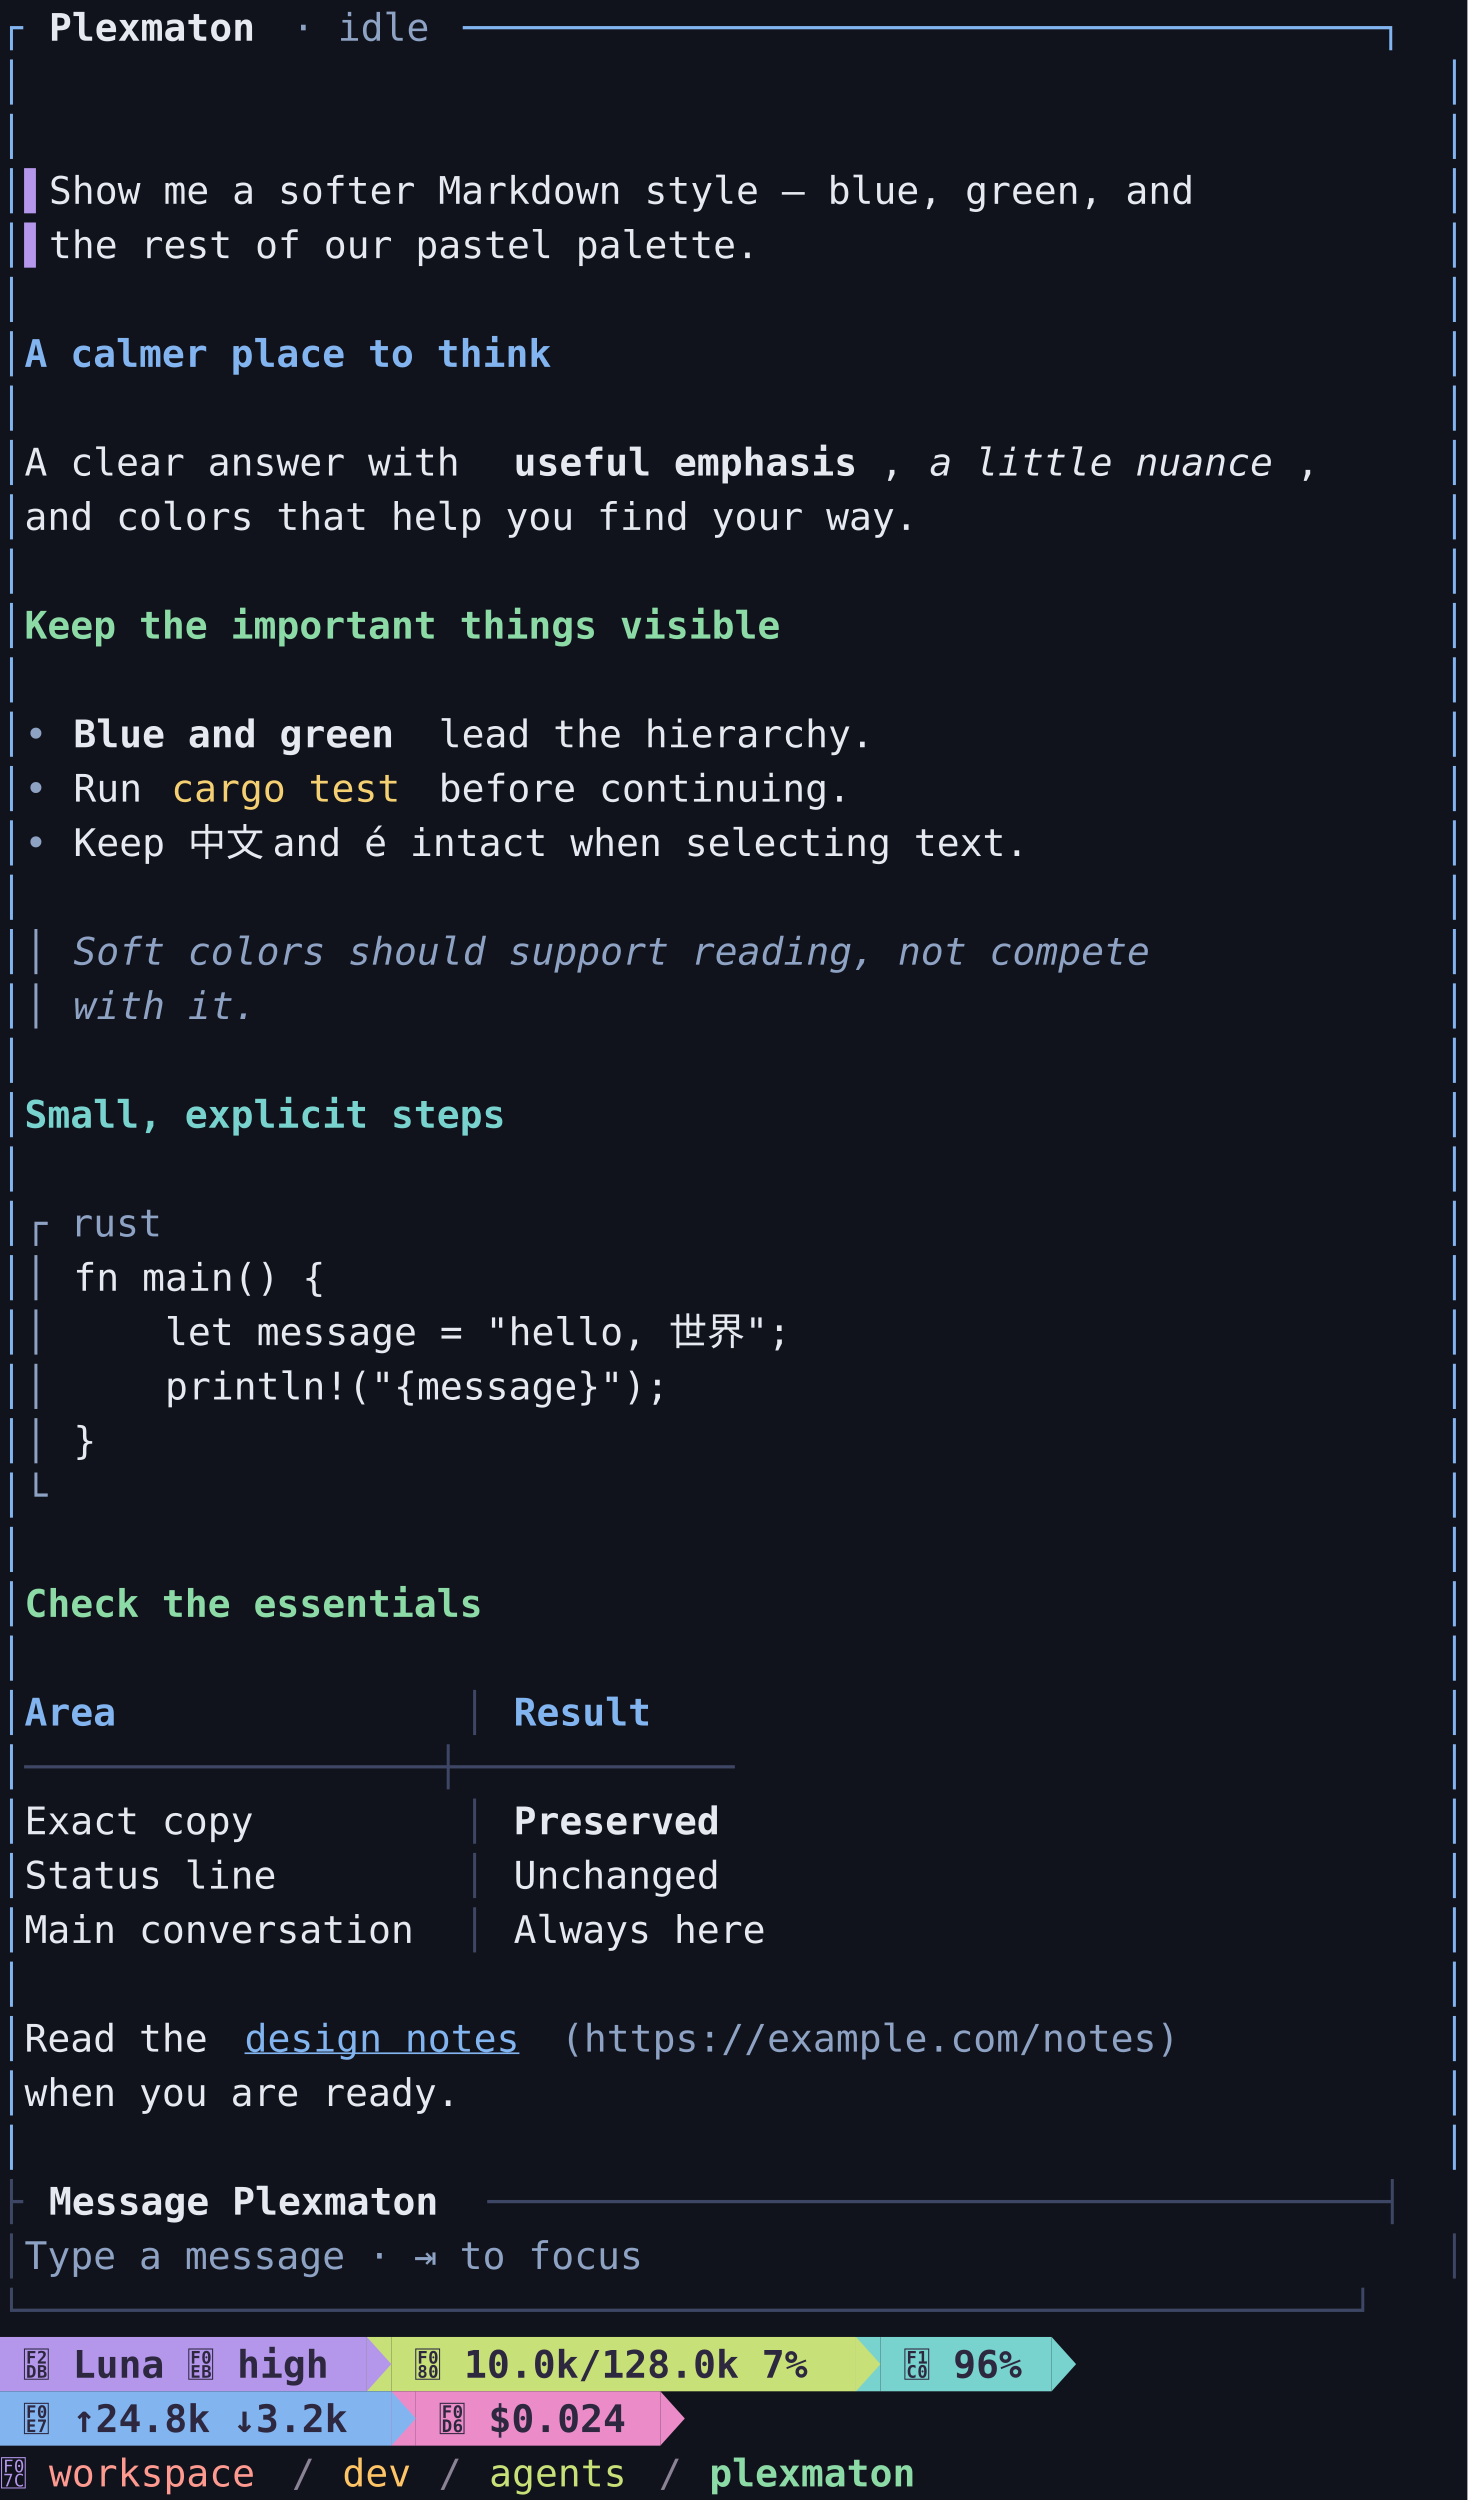
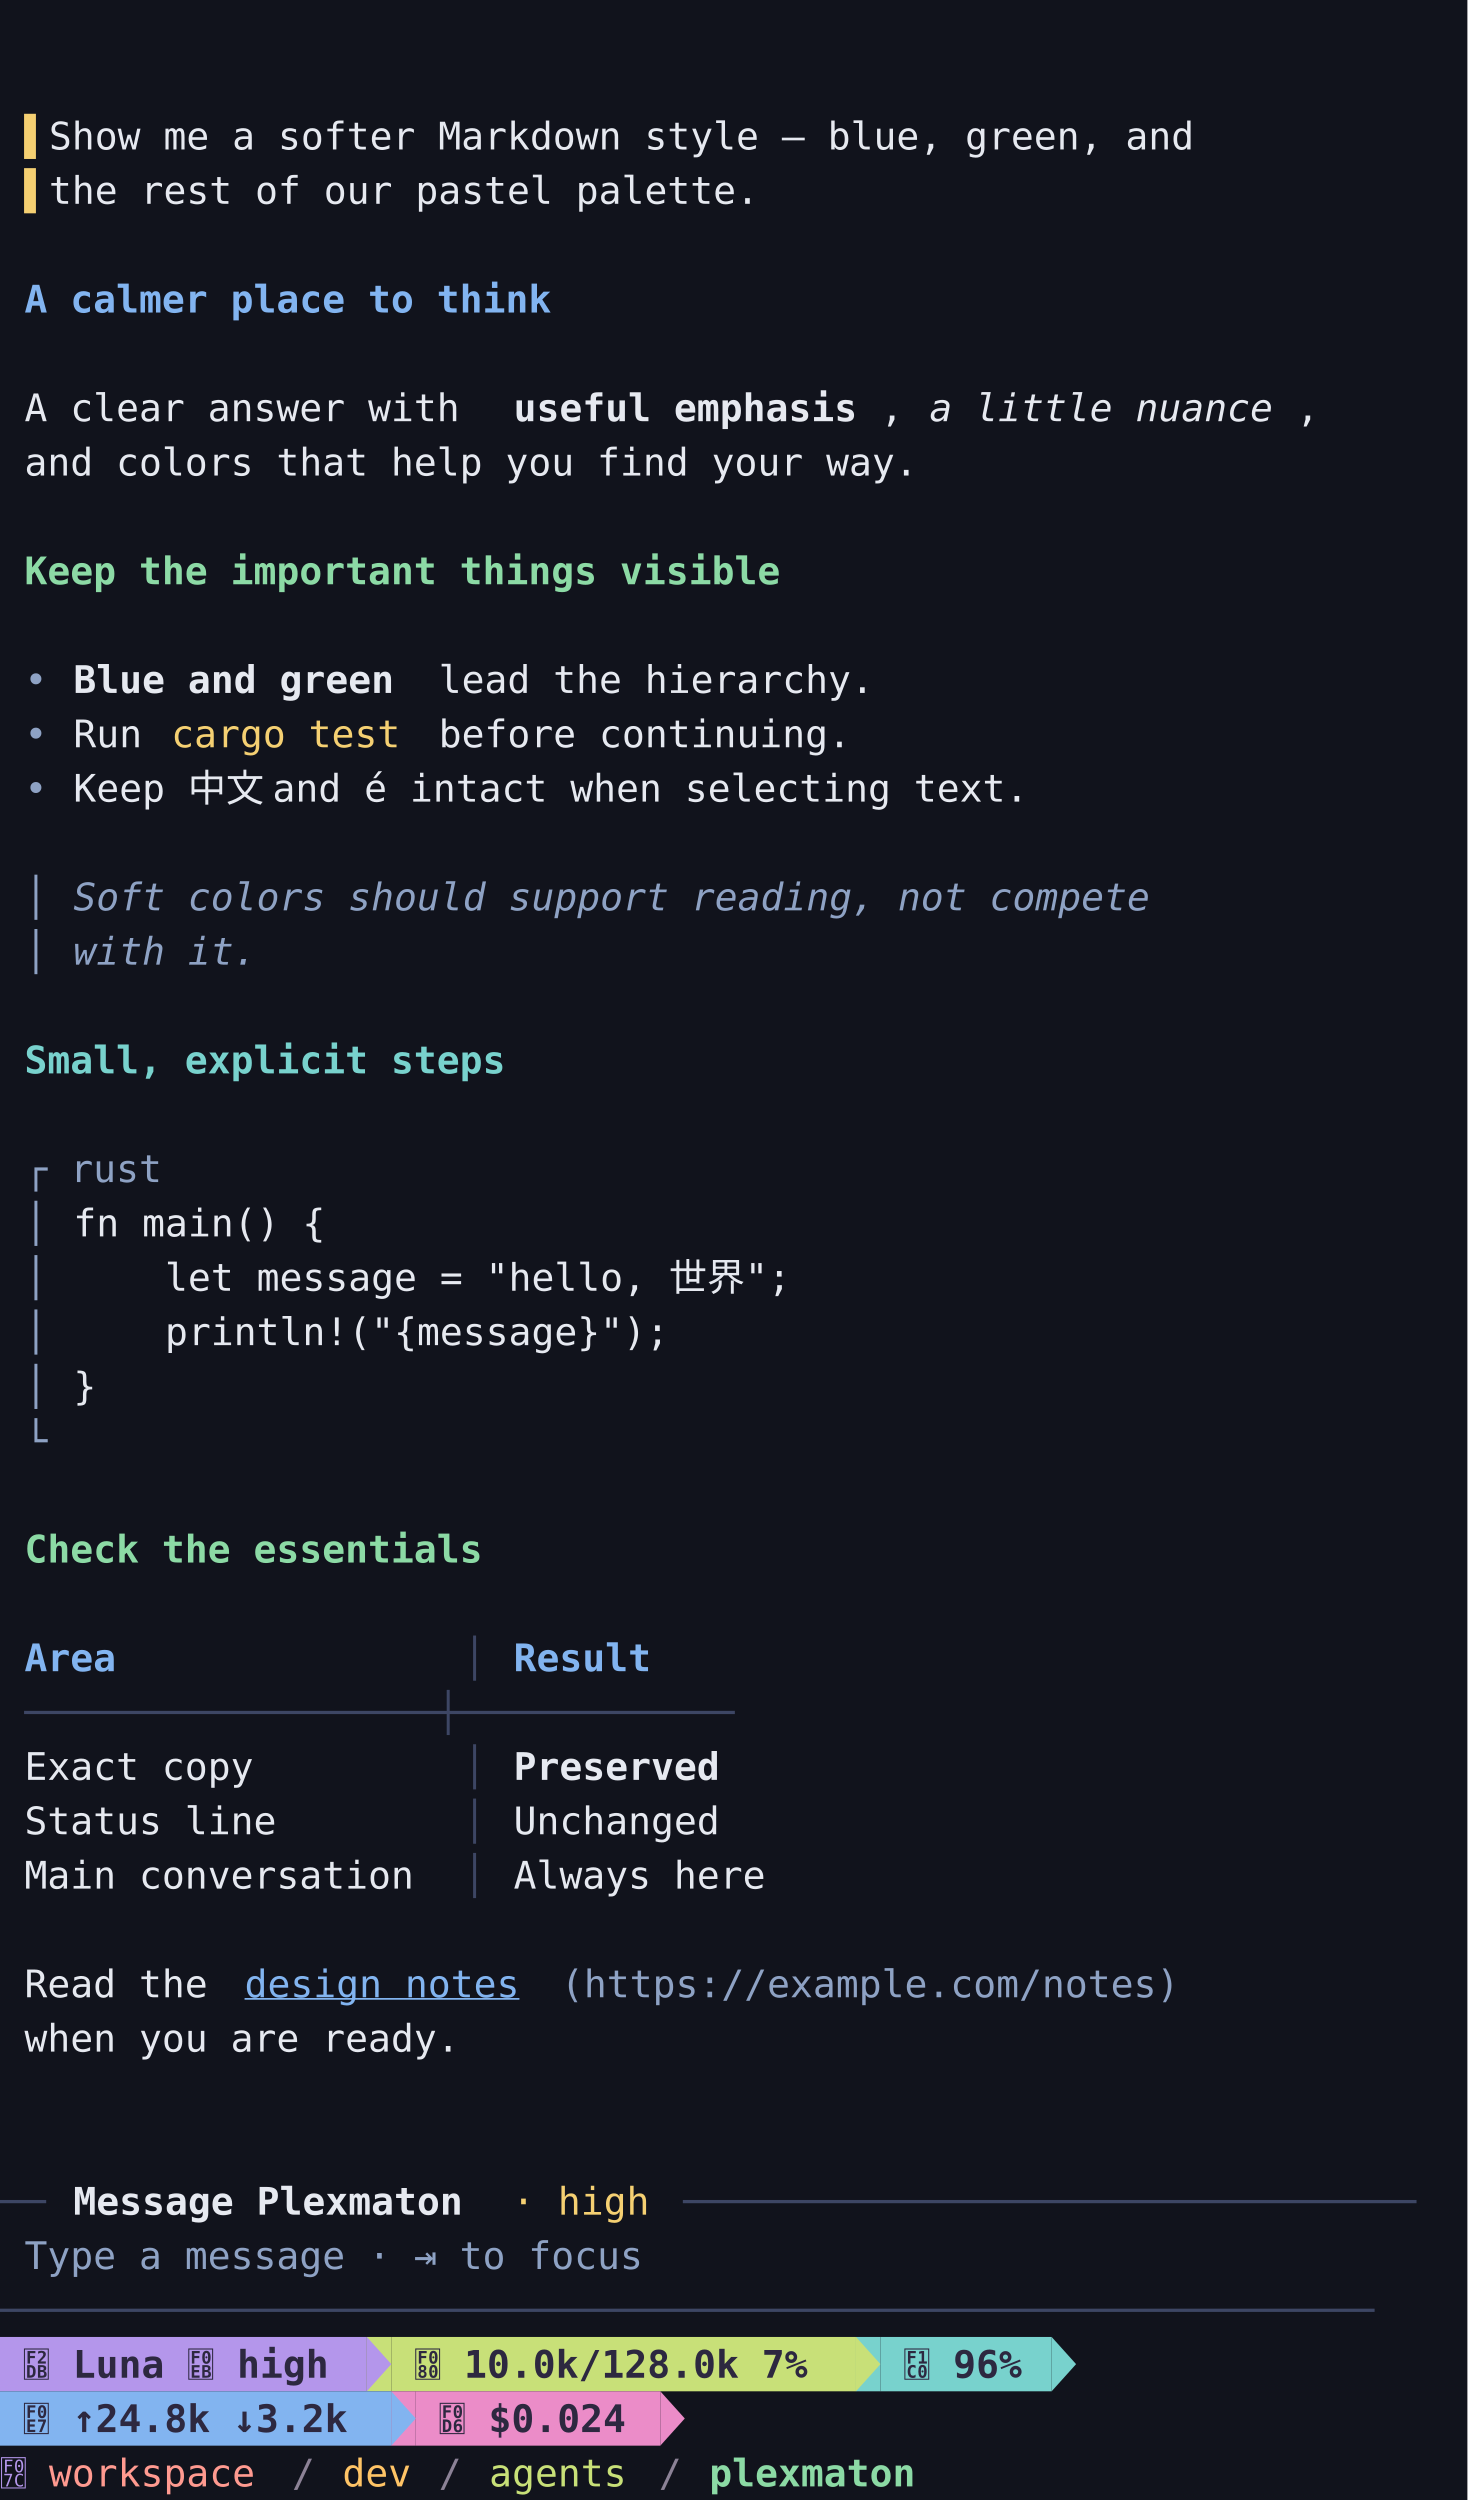
<svg xmlns="http://www.w3.org/2000/svg" width="100%" height="100%" viewBox="0 0 540 920" preserveAspectRatio="xMinYMin meet">
  <rect width="100%" height="100%" fill="#11131c" />
  <g font-family="Menlo,'Agave Nerd Font Mono',monospace" font-size="14">
-     <text x="0" y="15" fill="#82b4f0" font-weight="normal" font-style="normal" opacity="1" text-decoration="none" xml:space="preserve" textLength="18" lengthAdjust="spacingAndGlyphs">┌ </text>
-     <text x="18" y="15" fill="#e6e9f0" font-weight="bold" font-style="normal" opacity="1" text-decoration="none" xml:space="preserve" textLength="81" lengthAdjust="spacingAndGlyphs">Plexmaton</text>
-     <text x="99" y="15" fill="#8ea2c4" font-weight="normal" font-style="normal" opacity="1" text-decoration="none" xml:space="preserve" textLength="63" lengthAdjust="spacingAndGlyphs"> · idle</text>
-     <text x="162" y="15" fill="#82b4f0" font-weight="normal" font-style="normal" opacity="1" text-decoration="none" xml:space="preserve" textLength="378" lengthAdjust="spacingAndGlyphs"> ────────────────────────────────────────┐</text>
-     <text x="0" y="35" fill="#82b4f0" font-weight="normal" font-style="normal" opacity="1" text-decoration="none" xml:space="preserve" textLength="9" lengthAdjust="spacingAndGlyphs">│</text>
-     <text x="531" y="35" fill="#82b4f0" font-weight="normal" font-style="normal" opacity="1" text-decoration="none" xml:space="preserve" textLength="9" lengthAdjust="spacingAndGlyphs">│</text>
-     <text x="0" y="55" fill="#82b4f0" font-weight="normal" font-style="normal" opacity="1" text-decoration="none" xml:space="preserve" textLength="9" lengthAdjust="spacingAndGlyphs">│</text>
-     <text x="531" y="55" fill="#82b4f0" font-weight="normal" font-style="normal" opacity="1" text-decoration="none" xml:space="preserve" textLength="9" lengthAdjust="spacingAndGlyphs">│</text>
-     <text x="0" y="75" fill="#82b4f0" font-weight="normal" font-style="normal" opacity="1" text-decoration="none" xml:space="preserve" textLength="9" lengthAdjust="spacingAndGlyphs">│</text>
-     <text x="9" y="75" fill="#b496eb" font-weight="normal" font-style="normal" opacity="1" text-decoration="none" xml:space="preserve" textLength="9" lengthAdjust="spacingAndGlyphs">▌</text>
-     <text x="18" y="75" fill="#e6e9f0" font-weight="normal" font-style="normal" opacity="1" text-decoration="none" xml:space="preserve" textLength="450" lengthAdjust="spacingAndGlyphs">Show me a softer Markdown style — blue, green, and</text>
-     <text x="531" y="75" fill="#82b4f0" font-weight="normal" font-style="normal" opacity="1" text-decoration="none" xml:space="preserve" textLength="9" lengthAdjust="spacingAndGlyphs">│</text>
-     <text x="0" y="95" fill="#82b4f0" font-weight="normal" font-style="normal" opacity="1" text-decoration="none" xml:space="preserve" textLength="9" lengthAdjust="spacingAndGlyphs">│</text>
-     <text x="9" y="95" fill="#b496eb" font-weight="normal" font-style="normal" opacity="1" text-decoration="none" xml:space="preserve" textLength="9" lengthAdjust="spacingAndGlyphs">▌</text>
-     <text x="18" y="95" fill="#e6e9f0" font-weight="normal" font-style="normal" opacity="1" text-decoration="none" xml:space="preserve" textLength="279" lengthAdjust="spacingAndGlyphs">the rest of our pastel palette.</text>
-     <text x="531" y="95" fill="#82b4f0" font-weight="normal" font-style="normal" opacity="1" text-decoration="none" xml:space="preserve" textLength="9" lengthAdjust="spacingAndGlyphs">│</text>
-     <text x="0" y="115" fill="#82b4f0" font-weight="normal" font-style="normal" opacity="1" text-decoration="none" xml:space="preserve" textLength="9" lengthAdjust="spacingAndGlyphs">│</text>
-     <text x="531" y="115" fill="#82b4f0" font-weight="normal" font-style="normal" opacity="1" text-decoration="none" xml:space="preserve" textLength="9" lengthAdjust="spacingAndGlyphs">│</text>
-     <text x="0" y="135" fill="#82b4f0" font-weight="normal" font-style="normal" opacity="1" text-decoration="none" xml:space="preserve" textLength="9" lengthAdjust="spacingAndGlyphs">│</text>
-     <text x="9" y="135" fill="#82b4f0" font-weight="bold" font-style="normal" opacity="1" text-decoration="none" xml:space="preserve" textLength="207" lengthAdjust="spacingAndGlyphs">A calmer place to think</text>
-     <text x="531" y="135" fill="#82b4f0" font-weight="normal" font-style="normal" opacity="1" text-decoration="none" xml:space="preserve" textLength="9" lengthAdjust="spacingAndGlyphs">│</text>
-     <text x="0" y="155" fill="#82b4f0" font-weight="normal" font-style="normal" opacity="1" text-decoration="none" xml:space="preserve" textLength="9" lengthAdjust="spacingAndGlyphs">│</text>
-     <text x="531" y="155" fill="#82b4f0" font-weight="normal" font-style="normal" opacity="1" text-decoration="none" xml:space="preserve" textLength="9" lengthAdjust="spacingAndGlyphs">│</text>
-     <text x="0" y="175" fill="#82b4f0" font-weight="normal" font-style="normal" opacity="1" text-decoration="none" xml:space="preserve" textLength="9" lengthAdjust="spacingAndGlyphs">│</text>
-     <text x="9" y="175" fill="#e6e9f0" font-weight="normal" font-style="normal" opacity="1" text-decoration="none" xml:space="preserve" textLength="180" lengthAdjust="spacingAndGlyphs">A clear answer with </text>
-     <text x="189" y="175" fill="#e6e9f0" font-weight="bold" font-style="normal" opacity="1" text-decoration="none" xml:space="preserve" textLength="135" lengthAdjust="spacingAndGlyphs">useful emphasis</text>
-     <text x="324" y="175" fill="#e6e9f0" font-weight="normal" font-style="normal" opacity="1" text-decoration="none" xml:space="preserve" textLength="18" lengthAdjust="spacingAndGlyphs">, </text>
-     <text x="342" y="175" fill="#e6e9f0" font-weight="normal" font-style="italic" opacity="1" text-decoration="none" xml:space="preserve" textLength="135" lengthAdjust="spacingAndGlyphs">a little nuance</text>
-     <text x="477" y="175" fill="#e6e9f0" font-weight="normal" font-style="normal" opacity="1" text-decoration="none" xml:space="preserve" textLength="9" lengthAdjust="spacingAndGlyphs">,</text>
-     <text x="531" y="175" fill="#82b4f0" font-weight="normal" font-style="normal" opacity="1" text-decoration="none" xml:space="preserve" textLength="9" lengthAdjust="spacingAndGlyphs">│</text>
-     <text x="0" y="195" fill="#82b4f0" font-weight="normal" font-style="normal" opacity="1" text-decoration="none" xml:space="preserve" textLength="9" lengthAdjust="spacingAndGlyphs">│</text>
-     <text x="9" y="195" fill="#e6e9f0" font-weight="normal" font-style="normal" opacity="1" text-decoration="none" xml:space="preserve" textLength="351" lengthAdjust="spacingAndGlyphs">and colors that help you find your way.</text>
-     <text x="531" y="195" fill="#82b4f0" font-weight="normal" font-style="normal" opacity="1" text-decoration="none" xml:space="preserve" textLength="9" lengthAdjust="spacingAndGlyphs">│</text>
-     <text x="0" y="215" fill="#82b4f0" font-weight="normal" font-style="normal" opacity="1" text-decoration="none" xml:space="preserve" textLength="9" lengthAdjust="spacingAndGlyphs">│</text>
-     <text x="531" y="215" fill="#82b4f0" font-weight="normal" font-style="normal" opacity="1" text-decoration="none" xml:space="preserve" textLength="9" lengthAdjust="spacingAndGlyphs">│</text>
-     <text x="0" y="235" fill="#82b4f0" font-weight="normal" font-style="normal" opacity="1" text-decoration="none" xml:space="preserve" textLength="9" lengthAdjust="spacingAndGlyphs">│</text>
-     <text x="9" y="235" fill="#8cdaa5" font-weight="bold" font-style="normal" opacity="1" text-decoration="none" xml:space="preserve" textLength="297" lengthAdjust="spacingAndGlyphs">Keep the important things visible</text>
-     <text x="531" y="235" fill="#82b4f0" font-weight="normal" font-style="normal" opacity="1" text-decoration="none" xml:space="preserve" textLength="9" lengthAdjust="spacingAndGlyphs">│</text>
-     <text x="0" y="255" fill="#82b4f0" font-weight="normal" font-style="normal" opacity="1" text-decoration="none" xml:space="preserve" textLength="9" lengthAdjust="spacingAndGlyphs">│</text>
-     <text x="531" y="255" fill="#82b4f0" font-weight="normal" font-style="normal" opacity="1" text-decoration="none" xml:space="preserve" textLength="9" lengthAdjust="spacingAndGlyphs">│</text>
-     <text x="0" y="275" fill="#82b4f0" font-weight="normal" font-style="normal" opacity="1" text-decoration="none" xml:space="preserve" textLength="9" lengthAdjust="spacingAndGlyphs">│</text>
+     <text x="9" y="55" fill="#f5d072" font-weight="normal" font-style="normal" opacity="1" text-decoration="none" xml:space="preserve" textLength="9" lengthAdjust="spacingAndGlyphs">▌</text>
+     <text x="18" y="55" fill="#e6e9f0" font-weight="normal" font-style="normal" opacity="1" text-decoration="none" xml:space="preserve" textLength="450" lengthAdjust="spacingAndGlyphs">Show me a softer Markdown style — blue, green, and</text>
+     <text x="9" y="75" fill="#f5d072" font-weight="normal" font-style="normal" opacity="1" text-decoration="none" xml:space="preserve" textLength="9" lengthAdjust="spacingAndGlyphs">▌</text>
+     <text x="18" y="75" fill="#e6e9f0" font-weight="normal" font-style="normal" opacity="1" text-decoration="none" xml:space="preserve" textLength="279" lengthAdjust="spacingAndGlyphs">the rest of our pastel palette.</text>
+     <text x="9" y="115" fill="#82b4f0" font-weight="bold" font-style="normal" opacity="1" text-decoration="none" xml:space="preserve" textLength="207" lengthAdjust="spacingAndGlyphs">A calmer place to think</text>
+     <text x="9" y="155" fill="#e6e9f0" font-weight="normal" font-style="normal" opacity="1" text-decoration="none" xml:space="preserve" textLength="180" lengthAdjust="spacingAndGlyphs">A clear answer with </text>
+     <text x="189" y="155" fill="#e6e9f0" font-weight="bold" font-style="normal" opacity="1" text-decoration="none" xml:space="preserve" textLength="135" lengthAdjust="spacingAndGlyphs">useful emphasis</text>
+     <text x="324" y="155" fill="#e6e9f0" font-weight="normal" font-style="normal" opacity="1" text-decoration="none" xml:space="preserve" textLength="18" lengthAdjust="spacingAndGlyphs">, </text>
+     <text x="342" y="155" fill="#e6e9f0" font-weight="normal" font-style="italic" opacity="1" text-decoration="none" xml:space="preserve" textLength="135" lengthAdjust="spacingAndGlyphs">a little nuance</text>
+     <text x="477" y="155" fill="#e6e9f0" font-weight="normal" font-style="normal" opacity="1" text-decoration="none" xml:space="preserve" textLength="9" lengthAdjust="spacingAndGlyphs">,</text>
+     <text x="9" y="175" fill="#e6e9f0" font-weight="normal" font-style="normal" opacity="1" text-decoration="none" xml:space="preserve" textLength="351" lengthAdjust="spacingAndGlyphs">and colors that help you find your way.</text>
+     <text x="9" y="215" fill="#8cdaa5" font-weight="bold" font-style="normal" opacity="1" text-decoration="none" xml:space="preserve" textLength="297" lengthAdjust="spacingAndGlyphs">Keep the important things visible</text>
+     <text x="9" y="255" fill="#8ea2c4" font-weight="normal" font-style="normal" opacity="1" text-decoration="none" xml:space="preserve" textLength="18" lengthAdjust="spacingAndGlyphs">• </text>
+     <text x="27" y="255" fill="#e6e9f0" font-weight="bold" font-style="normal" opacity="1" text-decoration="none" xml:space="preserve" textLength="126" lengthAdjust="spacingAndGlyphs">Blue and green</text>
+     <text x="153" y="255" fill="#e6e9f0" font-weight="normal" font-style="normal" opacity="1" text-decoration="none" xml:space="preserve" textLength="180" lengthAdjust="spacingAndGlyphs"> lead the hierarchy.</text>
    <text x="9" y="275" fill="#8ea2c4" font-weight="normal" font-style="normal" opacity="1" text-decoration="none" xml:space="preserve" textLength="18" lengthAdjust="spacingAndGlyphs">• </text>
-     <text x="27" y="275" fill="#e6e9f0" font-weight="bold" font-style="normal" opacity="1" text-decoration="none" xml:space="preserve" textLength="126" lengthAdjust="spacingAndGlyphs">Blue and green</text>
-     <text x="153" y="275" fill="#e6e9f0" font-weight="normal" font-style="normal" opacity="1" text-decoration="none" xml:space="preserve" textLength="180" lengthAdjust="spacingAndGlyphs"> lead the hierarchy.</text>
-     <text x="531" y="275" fill="#82b4f0" font-weight="normal" font-style="normal" opacity="1" text-decoration="none" xml:space="preserve" textLength="9" lengthAdjust="spacingAndGlyphs">│</text>
-     <text x="0" y="295" fill="#82b4f0" font-weight="normal" font-style="normal" opacity="1" text-decoration="none" xml:space="preserve" textLength="9" lengthAdjust="spacingAndGlyphs">│</text>
+     <text x="27" y="275" fill="#e6e9f0" font-weight="normal" font-style="normal" opacity="1" text-decoration="none" xml:space="preserve" textLength="36" lengthAdjust="spacingAndGlyphs">Run </text>
+     <text x="63" y="275" fill="#f5d072" font-weight="normal" font-style="normal" opacity="1" text-decoration="none" xml:space="preserve" textLength="90" lengthAdjust="spacingAndGlyphs">cargo test</text>
+     <text x="153" y="275" fill="#e6e9f0" font-weight="normal" font-style="normal" opacity="1" text-decoration="none" xml:space="preserve" textLength="171" lengthAdjust="spacingAndGlyphs"> before continuing.</text>
    <text x="9" y="295" fill="#8ea2c4" font-weight="normal" font-style="normal" opacity="1" text-decoration="none" xml:space="preserve" textLength="18" lengthAdjust="spacingAndGlyphs">• </text>
-     <text x="27" y="295" fill="#e6e9f0" font-weight="normal" font-style="normal" opacity="1" text-decoration="none" xml:space="preserve" textLength="36" lengthAdjust="spacingAndGlyphs">Run </text>
-     <text x="63" y="295" fill="#f5d072" font-weight="normal" font-style="normal" opacity="1" text-decoration="none" xml:space="preserve" textLength="90" lengthAdjust="spacingAndGlyphs">cargo test</text>
-     <text x="153" y="295" fill="#e6e9f0" font-weight="normal" font-style="normal" opacity="1" text-decoration="none" xml:space="preserve" textLength="171" lengthAdjust="spacingAndGlyphs"> before continuing.</text>
-     <text x="531" y="295" fill="#82b4f0" font-weight="normal" font-style="normal" opacity="1" text-decoration="none" xml:space="preserve" textLength="9" lengthAdjust="spacingAndGlyphs">│</text>
-     <text x="0" y="315" fill="#82b4f0" font-weight="normal" font-style="normal" opacity="1" text-decoration="none" xml:space="preserve" textLength="9" lengthAdjust="spacingAndGlyphs">│</text>
-     <text x="9" y="315" fill="#8ea2c4" font-weight="normal" font-style="normal" opacity="1" text-decoration="none" xml:space="preserve" textLength="18" lengthAdjust="spacingAndGlyphs">• </text>
-     <text x="27" y="315" fill="#e6e9f0" font-weight="normal" font-style="normal" opacity="1" text-decoration="none" xml:space="preserve" textLength="387" lengthAdjust="spacingAndGlyphs">Keep 中文 and é intact when selecting text.</text>
-     <text x="531" y="315" fill="#82b4f0" font-weight="normal" font-style="normal" opacity="1" text-decoration="none" xml:space="preserve" textLength="9" lengthAdjust="spacingAndGlyphs">│</text>
-     <text x="0" y="335" fill="#82b4f0" font-weight="normal" font-style="normal" opacity="1" text-decoration="none" xml:space="preserve" textLength="9" lengthAdjust="spacingAndGlyphs">│</text>
-     <text x="531" y="335" fill="#82b4f0" font-weight="normal" font-style="normal" opacity="1" text-decoration="none" xml:space="preserve" textLength="9" lengthAdjust="spacingAndGlyphs">│</text>
-     <text x="0" y="355" fill="#82b4f0" font-weight="normal" font-style="normal" opacity="1" text-decoration="none" xml:space="preserve" textLength="9" lengthAdjust="spacingAndGlyphs">│</text>
+     <text x="27" y="295" fill="#e6e9f0" font-weight="normal" font-style="normal" opacity="1" text-decoration="none" xml:space="preserve" textLength="387" lengthAdjust="spacingAndGlyphs">Keep 中文 and é intact when selecting text.</text>
+     <text x="9" y="335" fill="#8ea2c4" font-weight="normal" font-style="normal" opacity="1" text-decoration="none" xml:space="preserve" textLength="18" lengthAdjust="spacingAndGlyphs">│ </text>
+     <text x="27" y="335" fill="#8ea2c4" font-weight="normal" font-style="italic" opacity="1" text-decoration="none" xml:space="preserve" textLength="423" lengthAdjust="spacingAndGlyphs">Soft colors should support reading, not compete</text>
    <text x="9" y="355" fill="#8ea2c4" font-weight="normal" font-style="normal" opacity="1" text-decoration="none" xml:space="preserve" textLength="18" lengthAdjust="spacingAndGlyphs">│ </text>
-     <text x="27" y="355" fill="#8ea2c4" font-weight="normal" font-style="italic" opacity="1" text-decoration="none" xml:space="preserve" textLength="423" lengthAdjust="spacingAndGlyphs">Soft colors should support reading, not compete</text>
-     <text x="531" y="355" fill="#82b4f0" font-weight="normal" font-style="normal" opacity="1" text-decoration="none" xml:space="preserve" textLength="9" lengthAdjust="spacingAndGlyphs">│</text>
-     <text x="0" y="375" fill="#82b4f0" font-weight="normal" font-style="normal" opacity="1" text-decoration="none" xml:space="preserve" textLength="9" lengthAdjust="spacingAndGlyphs">│</text>
-     <text x="9" y="375" fill="#8ea2c4" font-weight="normal" font-style="normal" opacity="1" text-decoration="none" xml:space="preserve" textLength="18" lengthAdjust="spacingAndGlyphs">│ </text>
-     <text x="27" y="375" fill="#8ea2c4" font-weight="normal" font-style="italic" opacity="1" text-decoration="none" xml:space="preserve" textLength="72" lengthAdjust="spacingAndGlyphs">with it.</text>
-     <text x="531" y="375" fill="#82b4f0" font-weight="normal" font-style="normal" opacity="1" text-decoration="none" xml:space="preserve" textLength="9" lengthAdjust="spacingAndGlyphs">│</text>
-     <text x="0" y="395" fill="#82b4f0" font-weight="normal" font-style="normal" opacity="1" text-decoration="none" xml:space="preserve" textLength="9" lengthAdjust="spacingAndGlyphs">│</text>
-     <text x="531" y="395" fill="#82b4f0" font-weight="normal" font-style="normal" opacity="1" text-decoration="none" xml:space="preserve" textLength="9" lengthAdjust="spacingAndGlyphs">│</text>
-     <text x="0" y="415" fill="#82b4f0" font-weight="normal" font-style="normal" opacity="1" text-decoration="none" xml:space="preserve" textLength="9" lengthAdjust="spacingAndGlyphs">│</text>
-     <text x="9" y="415" fill="#78d2cd" font-weight="bold" font-style="normal" opacity="1" text-decoration="none" xml:space="preserve" textLength="189" lengthAdjust="spacingAndGlyphs">Small, explicit steps</text>
-     <text x="531" y="415" fill="#82b4f0" font-weight="normal" font-style="normal" opacity="1" text-decoration="none" xml:space="preserve" textLength="9" lengthAdjust="spacingAndGlyphs">│</text>
-     <text x="0" y="435" fill="#82b4f0" font-weight="normal" font-style="normal" opacity="1" text-decoration="none" xml:space="preserve" textLength="9" lengthAdjust="spacingAndGlyphs">│</text>
-     <text x="531" y="435" fill="#82b4f0" font-weight="normal" font-style="normal" opacity="1" text-decoration="none" xml:space="preserve" textLength="9" lengthAdjust="spacingAndGlyphs">│</text>
-     <text x="0" y="455" fill="#82b4f0" font-weight="normal" font-style="normal" opacity="1" text-decoration="none" xml:space="preserve" textLength="9" lengthAdjust="spacingAndGlyphs">│</text>
-     <text x="9" y="455" fill="#8ea2c4" font-weight="normal" font-style="normal" opacity="1" text-decoration="none" xml:space="preserve" textLength="54" lengthAdjust="spacingAndGlyphs">┌ rust</text>
-     <text x="531" y="455" fill="#82b4f0" font-weight="normal" font-style="normal" opacity="1" text-decoration="none" xml:space="preserve" textLength="9" lengthAdjust="spacingAndGlyphs">│</text>
-     <text x="0" y="475" fill="#82b4f0" font-weight="normal" font-style="normal" opacity="1" text-decoration="none" xml:space="preserve" textLength="9" lengthAdjust="spacingAndGlyphs">│</text>
+     <text x="27" y="355" fill="#8ea2c4" font-weight="normal" font-style="italic" opacity="1" text-decoration="none" xml:space="preserve" textLength="72" lengthAdjust="spacingAndGlyphs">with it.</text>
+     <text x="9" y="395" fill="#78d2cd" font-weight="bold" font-style="normal" opacity="1" text-decoration="none" xml:space="preserve" textLength="189" lengthAdjust="spacingAndGlyphs">Small, explicit steps</text>
+     <text x="9" y="435" fill="#8ea2c4" font-weight="normal" font-style="normal" opacity="1" text-decoration="none" xml:space="preserve" textLength="54" lengthAdjust="spacingAndGlyphs">┌ rust</text>
+     <text x="9" y="455" fill="#8ea2c4" font-weight="normal" font-style="normal" opacity="1" text-decoration="none" xml:space="preserve" textLength="18" lengthAdjust="spacingAndGlyphs">│ </text>
+     <text x="27" y="455" fill="#e6e9f0" font-weight="normal" font-style="normal" opacity="1" text-decoration="none" xml:space="preserve" textLength="99" lengthAdjust="spacingAndGlyphs">fn main() {</text>
    <text x="9" y="475" fill="#8ea2c4" font-weight="normal" font-style="normal" opacity="1" text-decoration="none" xml:space="preserve" textLength="18" lengthAdjust="spacingAndGlyphs">│ </text>
-     <text x="27" y="475" fill="#e6e9f0" font-weight="normal" font-style="normal" opacity="1" text-decoration="none" xml:space="preserve" textLength="99" lengthAdjust="spacingAndGlyphs">fn main() {</text>
-     <text x="531" y="475" fill="#82b4f0" font-weight="normal" font-style="normal" opacity="1" text-decoration="none" xml:space="preserve" textLength="9" lengthAdjust="spacingAndGlyphs">│</text>
-     <text x="0" y="495" fill="#82b4f0" font-weight="normal" font-style="normal" opacity="1" text-decoration="none" xml:space="preserve" textLength="9" lengthAdjust="spacingAndGlyphs">│</text>
+     <text x="27" y="475" fill="#e6e9f0" font-weight="normal" font-style="normal" opacity="1" text-decoration="none" xml:space="preserve" textLength="288" lengthAdjust="spacingAndGlyphs">    let message = "hello, 世界";</text>
    <text x="9" y="495" fill="#8ea2c4" font-weight="normal" font-style="normal" opacity="1" text-decoration="none" xml:space="preserve" textLength="18" lengthAdjust="spacingAndGlyphs">│ </text>
-     <text x="27" y="495" fill="#e6e9f0" font-weight="normal" font-style="normal" opacity="1" text-decoration="none" xml:space="preserve" textLength="288" lengthAdjust="spacingAndGlyphs">    let message = "hello, 世界";</text>
-     <text x="531" y="495" fill="#82b4f0" font-weight="normal" font-style="normal" opacity="1" text-decoration="none" xml:space="preserve" textLength="9" lengthAdjust="spacingAndGlyphs">│</text>
-     <text x="0" y="515" fill="#82b4f0" font-weight="normal" font-style="normal" opacity="1" text-decoration="none" xml:space="preserve" textLength="9" lengthAdjust="spacingAndGlyphs">│</text>
+     <text x="27" y="495" fill="#e6e9f0" font-weight="normal" font-style="normal" opacity="1" text-decoration="none" xml:space="preserve" textLength="234" lengthAdjust="spacingAndGlyphs">    println!("{message}");</text>
    <text x="9" y="515" fill="#8ea2c4" font-weight="normal" font-style="normal" opacity="1" text-decoration="none" xml:space="preserve" textLength="18" lengthAdjust="spacingAndGlyphs">│ </text>
-     <text x="27" y="515" fill="#e6e9f0" font-weight="normal" font-style="normal" opacity="1" text-decoration="none" xml:space="preserve" textLength="234" lengthAdjust="spacingAndGlyphs">    println!("{message}");</text>
-     <text x="531" y="515" fill="#82b4f0" font-weight="normal" font-style="normal" opacity="1" text-decoration="none" xml:space="preserve" textLength="9" lengthAdjust="spacingAndGlyphs">│</text>
-     <text x="0" y="535" fill="#82b4f0" font-weight="normal" font-style="normal" opacity="1" text-decoration="none" xml:space="preserve" textLength="9" lengthAdjust="spacingAndGlyphs">│</text>
-     <text x="9" y="535" fill="#8ea2c4" font-weight="normal" font-style="normal" opacity="1" text-decoration="none" xml:space="preserve" textLength="18" lengthAdjust="spacingAndGlyphs">│ </text>
-     <text x="27" y="535" fill="#e6e9f0" font-weight="normal" font-style="normal" opacity="1" text-decoration="none" xml:space="preserve" textLength="9" lengthAdjust="spacingAndGlyphs">}</text>
-     <text x="531" y="535" fill="#82b4f0" font-weight="normal" font-style="normal" opacity="1" text-decoration="none" xml:space="preserve" textLength="9" lengthAdjust="spacingAndGlyphs">│</text>
-     <text x="0" y="555" fill="#82b4f0" font-weight="normal" font-style="normal" opacity="1" text-decoration="none" xml:space="preserve" textLength="9" lengthAdjust="spacingAndGlyphs">│</text>
-     <text x="9" y="555" fill="#8ea2c4" font-weight="normal" font-style="normal" opacity="1" text-decoration="none" xml:space="preserve" textLength="9" lengthAdjust="spacingAndGlyphs">└</text>
-     <text x="531" y="555" fill="#82b4f0" font-weight="normal" font-style="normal" opacity="1" text-decoration="none" xml:space="preserve" textLength="9" lengthAdjust="spacingAndGlyphs">│</text>
-     <text x="0" y="575" fill="#82b4f0" font-weight="normal" font-style="normal" opacity="1" text-decoration="none" xml:space="preserve" textLength="9" lengthAdjust="spacingAndGlyphs">│</text>
-     <text x="531" y="575" fill="#82b4f0" font-weight="normal" font-style="normal" opacity="1" text-decoration="none" xml:space="preserve" textLength="9" lengthAdjust="spacingAndGlyphs">│</text>
-     <text x="0" y="595" fill="#82b4f0" font-weight="normal" font-style="normal" opacity="1" text-decoration="none" xml:space="preserve" textLength="9" lengthAdjust="spacingAndGlyphs">│</text>
-     <text x="9" y="595" fill="#8cdaa5" font-weight="bold" font-style="normal" opacity="1" text-decoration="none" xml:space="preserve" textLength="180" lengthAdjust="spacingAndGlyphs">Check the essentials</text>
-     <text x="531" y="595" fill="#82b4f0" font-weight="normal" font-style="normal" opacity="1" text-decoration="none" xml:space="preserve" textLength="9" lengthAdjust="spacingAndGlyphs">│</text>
-     <text x="0" y="615" fill="#82b4f0" font-weight="normal" font-style="normal" opacity="1" text-decoration="none" xml:space="preserve" textLength="9" lengthAdjust="spacingAndGlyphs">│</text>
-     <text x="531" y="615" fill="#82b4f0" font-weight="normal" font-style="normal" opacity="1" text-decoration="none" xml:space="preserve" textLength="9" lengthAdjust="spacingAndGlyphs">│</text>
-     <text x="0" y="635" fill="#82b4f0" font-weight="normal" font-style="normal" opacity="1" text-decoration="none" xml:space="preserve" textLength="9" lengthAdjust="spacingAndGlyphs">│</text>
-     <text x="9" y="635" fill="#82b4f0" font-weight="bold" font-style="normal" opacity="1" text-decoration="none" xml:space="preserve" textLength="36" lengthAdjust="spacingAndGlyphs">Area</text>
-     <text x="162" y="635" fill="#3d4664" font-weight="normal" font-style="normal" opacity="1" text-decoration="none" xml:space="preserve" textLength="27" lengthAdjust="spacingAndGlyphs"> │ </text>
-     <text x="189" y="635" fill="#82b4f0" font-weight="bold" font-style="normal" opacity="1" text-decoration="none" xml:space="preserve" textLength="54" lengthAdjust="spacingAndGlyphs">Result</text>
-     <text x="531" y="635" fill="#82b4f0" font-weight="normal" font-style="normal" opacity="1" text-decoration="none" xml:space="preserve" textLength="9" lengthAdjust="spacingAndGlyphs">│</text>
-     <text x="0" y="655" fill="#82b4f0" font-weight="normal" font-style="normal" opacity="1" text-decoration="none" xml:space="preserve" textLength="9" lengthAdjust="spacingAndGlyphs">│</text>
-     <text x="9" y="655" fill="#3d4664" font-weight="normal" font-style="normal" opacity="1" text-decoration="none" xml:space="preserve" textLength="279" lengthAdjust="spacingAndGlyphs">──────────────────┼────────────</text>
-     <text x="531" y="655" fill="#82b4f0" font-weight="normal" font-style="normal" opacity="1" text-decoration="none" xml:space="preserve" textLength="9" lengthAdjust="spacingAndGlyphs">│</text>
-     <text x="0" y="675" fill="#82b4f0" font-weight="normal" font-style="normal" opacity="1" text-decoration="none" xml:space="preserve" textLength="9" lengthAdjust="spacingAndGlyphs">│</text>
-     <text x="9" y="675" fill="#e6e9f0" font-weight="normal" font-style="normal" opacity="1" text-decoration="none" xml:space="preserve" textLength="90" lengthAdjust="spacingAndGlyphs">Exact copy</text>
+     <text x="27" y="515" fill="#e6e9f0" font-weight="normal" font-style="normal" opacity="1" text-decoration="none" xml:space="preserve" textLength="9" lengthAdjust="spacingAndGlyphs">}</text>
+     <text x="9" y="535" fill="#8ea2c4" font-weight="normal" font-style="normal" opacity="1" text-decoration="none" xml:space="preserve" textLength="9" lengthAdjust="spacingAndGlyphs">└</text>
+     <text x="9" y="575" fill="#8cdaa5" font-weight="bold" font-style="normal" opacity="1" text-decoration="none" xml:space="preserve" textLength="180" lengthAdjust="spacingAndGlyphs">Check the essentials</text>
+     <text x="9" y="615" fill="#82b4f0" font-weight="bold" font-style="normal" opacity="1" text-decoration="none" xml:space="preserve" textLength="36" lengthAdjust="spacingAndGlyphs">Area</text>
+     <text x="162" y="615" fill="#3d4664" font-weight="normal" font-style="normal" opacity="1" text-decoration="none" xml:space="preserve" textLength="27" lengthAdjust="spacingAndGlyphs"> │ </text>
+     <text x="189" y="615" fill="#82b4f0" font-weight="bold" font-style="normal" opacity="1" text-decoration="none" xml:space="preserve" textLength="54" lengthAdjust="spacingAndGlyphs">Result</text>
+     <text x="9" y="635" fill="#3d4664" font-weight="normal" font-style="normal" opacity="1" text-decoration="none" xml:space="preserve" textLength="279" lengthAdjust="spacingAndGlyphs">──────────────────┼────────────</text>
+     <text x="9" y="655" fill="#e6e9f0" font-weight="normal" font-style="normal" opacity="1" text-decoration="none" xml:space="preserve" textLength="90" lengthAdjust="spacingAndGlyphs">Exact copy</text>
+     <text x="162" y="655" fill="#3d4664" font-weight="normal" font-style="normal" opacity="1" text-decoration="none" xml:space="preserve" textLength="27" lengthAdjust="spacingAndGlyphs"> │ </text>
+     <text x="189" y="655" fill="#e6e9f0" font-weight="bold" font-style="normal" opacity="1" text-decoration="none" xml:space="preserve" textLength="81" lengthAdjust="spacingAndGlyphs">Preserved</text>
+     <text x="9" y="675" fill="#e6e9f0" font-weight="normal" font-style="normal" opacity="1" text-decoration="none" xml:space="preserve" textLength="99" lengthAdjust="spacingAndGlyphs">Status line</text>
    <text x="162" y="675" fill="#3d4664" font-weight="normal" font-style="normal" opacity="1" text-decoration="none" xml:space="preserve" textLength="27" lengthAdjust="spacingAndGlyphs"> │ </text>
-     <text x="189" y="675" fill="#e6e9f0" font-weight="bold" font-style="normal" opacity="1" text-decoration="none" xml:space="preserve" textLength="81" lengthAdjust="spacingAndGlyphs">Preserved</text>
-     <text x="531" y="675" fill="#82b4f0" font-weight="normal" font-style="normal" opacity="1" text-decoration="none" xml:space="preserve" textLength="9" lengthAdjust="spacingAndGlyphs">│</text>
-     <text x="0" y="695" fill="#82b4f0" font-weight="normal" font-style="normal" opacity="1" text-decoration="none" xml:space="preserve" textLength="9" lengthAdjust="spacingAndGlyphs">│</text>
-     <text x="9" y="695" fill="#e6e9f0" font-weight="normal" font-style="normal" opacity="1" text-decoration="none" xml:space="preserve" textLength="99" lengthAdjust="spacingAndGlyphs">Status line</text>
+     <text x="189" y="675" fill="#e6e9f0" font-weight="normal" font-style="normal" opacity="1" text-decoration="none" xml:space="preserve" textLength="81" lengthAdjust="spacingAndGlyphs">Unchanged</text>
+     <text x="9" y="695" fill="#e6e9f0" font-weight="normal" font-style="normal" opacity="1" text-decoration="none" xml:space="preserve" textLength="153" lengthAdjust="spacingAndGlyphs">Main conversation</text>
    <text x="162" y="695" fill="#3d4664" font-weight="normal" font-style="normal" opacity="1" text-decoration="none" xml:space="preserve" textLength="27" lengthAdjust="spacingAndGlyphs"> │ </text>
-     <text x="189" y="695" fill="#e6e9f0" font-weight="normal" font-style="normal" opacity="1" text-decoration="none" xml:space="preserve" textLength="81" lengthAdjust="spacingAndGlyphs">Unchanged</text>
-     <text x="531" y="695" fill="#82b4f0" font-weight="normal" font-style="normal" opacity="1" text-decoration="none" xml:space="preserve" textLength="9" lengthAdjust="spacingAndGlyphs">│</text>
-     <text x="0" y="715" fill="#82b4f0" font-weight="normal" font-style="normal" opacity="1" text-decoration="none" xml:space="preserve" textLength="9" lengthAdjust="spacingAndGlyphs">│</text>
-     <text x="9" y="715" fill="#e6e9f0" font-weight="normal" font-style="normal" opacity="1" text-decoration="none" xml:space="preserve" textLength="153" lengthAdjust="spacingAndGlyphs">Main conversation</text>
-     <text x="162" y="715" fill="#3d4664" font-weight="normal" font-style="normal" opacity="1" text-decoration="none" xml:space="preserve" textLength="27" lengthAdjust="spacingAndGlyphs"> │ </text>
-     <text x="189" y="715" fill="#e6e9f0" font-weight="normal" font-style="normal" opacity="1" text-decoration="none" xml:space="preserve" textLength="99" lengthAdjust="spacingAndGlyphs">Always here</text>
-     <text x="531" y="715" fill="#82b4f0" font-weight="normal" font-style="normal" opacity="1" text-decoration="none" xml:space="preserve" textLength="9" lengthAdjust="spacingAndGlyphs">│</text>
-     <text x="0" y="735" fill="#82b4f0" font-weight="normal" font-style="normal" opacity="1" text-decoration="none" xml:space="preserve" textLength="9" lengthAdjust="spacingAndGlyphs">│</text>
-     <text x="531" y="735" fill="#82b4f0" font-weight="normal" font-style="normal" opacity="1" text-decoration="none" xml:space="preserve" textLength="9" lengthAdjust="spacingAndGlyphs">│</text>
-     <text x="0" y="755" fill="#82b4f0" font-weight="normal" font-style="normal" opacity="1" text-decoration="none" xml:space="preserve" textLength="9" lengthAdjust="spacingAndGlyphs">│</text>
-     <text x="9" y="755" fill="#e6e9f0" font-weight="normal" font-style="normal" opacity="1" text-decoration="none" xml:space="preserve" textLength="81" lengthAdjust="spacingAndGlyphs">Read the </text>
-     <text x="90" y="755" fill="#82b4f0" font-weight="normal" font-style="normal" opacity="1" text-decoration="underline" xml:space="preserve" textLength="108" lengthAdjust="spacingAndGlyphs">design notes</text>
-     <text x="198" y="755" fill="#8ea2c4" font-weight="normal" font-style="normal" opacity="1" text-decoration="none" xml:space="preserve" textLength="252" lengthAdjust="spacingAndGlyphs"> (https://example.com/notes)</text>
-     <text x="531" y="755" fill="#82b4f0" font-weight="normal" font-style="normal" opacity="1" text-decoration="none" xml:space="preserve" textLength="9" lengthAdjust="spacingAndGlyphs">│</text>
-     <text x="0" y="775" fill="#82b4f0" font-weight="normal" font-style="normal" opacity="1" text-decoration="none" xml:space="preserve" textLength="9" lengthAdjust="spacingAndGlyphs">│</text>
-     <text x="9" y="775" fill="#e6e9f0" font-weight="normal" font-style="normal" opacity="1" text-decoration="none" xml:space="preserve" textLength="171" lengthAdjust="spacingAndGlyphs">when you are ready.</text>
-     <text x="531" y="775" fill="#82b4f0" font-weight="normal" font-style="normal" opacity="1" text-decoration="none" xml:space="preserve" textLength="9" lengthAdjust="spacingAndGlyphs">│</text>
-     <text x="0" y="795" fill="#82b4f0" font-weight="normal" font-style="normal" opacity="1" text-decoration="none" xml:space="preserve" textLength="9" lengthAdjust="spacingAndGlyphs">│</text>
-     <text x="531" y="795" fill="#82b4f0" font-weight="normal" font-style="normal" opacity="1" text-decoration="none" xml:space="preserve" textLength="9" lengthAdjust="spacingAndGlyphs">│</text>
-     <text x="0" y="815" fill="#3d4664" font-weight="normal" font-style="normal" opacity="1" text-decoration="none" xml:space="preserve" textLength="18" lengthAdjust="spacingAndGlyphs">├ </text>
-     <text x="18" y="815" fill="#e6e9f0" font-weight="bold" font-style="normal" opacity="1" text-decoration="none" xml:space="preserve" textLength="153" lengthAdjust="spacingAndGlyphs">Message Plexmaton</text>
-     <text x="171" y="815" fill="#3d4664" font-weight="normal" font-style="normal" opacity="1" text-decoration="none" xml:space="preserve" textLength="369" lengthAdjust="spacingAndGlyphs"> ───────────────────────────────────────┤</text>
-     <text x="0" y="835" fill="#3d4664" font-weight="normal" font-style="normal" opacity="1" text-decoration="none" xml:space="preserve" textLength="9" lengthAdjust="spacingAndGlyphs">│</text>
+     <text x="189" y="695" fill="#e6e9f0" font-weight="normal" font-style="normal" opacity="1" text-decoration="none" xml:space="preserve" textLength="99" lengthAdjust="spacingAndGlyphs">Always here</text>
+     <text x="9" y="735" fill="#e6e9f0" font-weight="normal" font-style="normal" opacity="1" text-decoration="none" xml:space="preserve" textLength="81" lengthAdjust="spacingAndGlyphs">Read the </text>
+     <text x="90" y="735" fill="#82b4f0" font-weight="normal" font-style="normal" opacity="1" text-decoration="underline" xml:space="preserve" textLength="108" lengthAdjust="spacingAndGlyphs">design notes</text>
+     <text x="198" y="735" fill="#8ea2c4" font-weight="normal" font-style="normal" opacity="1" text-decoration="none" xml:space="preserve" textLength="252" lengthAdjust="spacingAndGlyphs"> (https://example.com/notes)</text>
+     <text x="9" y="755" fill="#e6e9f0" font-weight="normal" font-style="normal" opacity="1" text-decoration="none" xml:space="preserve" textLength="171" lengthAdjust="spacingAndGlyphs">when you are ready.</text>
+     <text x="0" y="815" fill="#3d4664" font-weight="normal" font-style="normal" opacity="1" text-decoration="none" xml:space="preserve" textLength="27" lengthAdjust="spacingAndGlyphs">── </text>
+     <text x="27" y="815" fill="#e6e9f0" font-weight="bold" font-style="normal" opacity="1" text-decoration="none" xml:space="preserve" textLength="153" lengthAdjust="spacingAndGlyphs">Message Plexmaton</text>
+     <text x="180" y="815" fill="#f5d072" font-weight="normal" font-style="normal" opacity="1" text-decoration="none" xml:space="preserve" textLength="63" lengthAdjust="spacingAndGlyphs"> · high</text>
+     <text x="243" y="815" fill="#3d4664" font-weight="normal" font-style="normal" opacity="1" text-decoration="none" xml:space="preserve" textLength="297" lengthAdjust="spacingAndGlyphs"> ────────────────────────────────</text>
    <text x="9" y="835" fill="#8ea2c4" font-weight="normal" font-style="normal" opacity="1" text-decoration="none" xml:space="preserve" textLength="243" lengthAdjust="spacingAndGlyphs">Type a message · ⇥ to focus</text>
-     <text x="531" y="835" fill="#3d4664" font-weight="normal" font-style="normal" opacity="1" text-decoration="none" xml:space="preserve" textLength="9" lengthAdjust="spacingAndGlyphs">│</text>
-     <text x="0" y="855" fill="#3d4664" font-weight="normal" font-style="normal" opacity="1" text-decoration="none" xml:space="preserve" textLength="540" lengthAdjust="spacingAndGlyphs">└──────────────────────────────────────────────────────────┘</text>
+     <text x="0" y="855" fill="#3d4664" font-weight="normal" font-style="normal" opacity="1" text-decoration="none" xml:space="preserve" textLength="540" lengthAdjust="spacingAndGlyphs">────────────────────────────────────────────────────────────</text>
    <rect x="0" y="860" width="135" height="20" fill="#b496eb" />
    <text x="0" y="875" fill="#2d2840" font-weight="bold" font-style="normal" opacity="1" text-decoration="none" xml:space="preserve" textLength="135" lengthAdjust="spacingAndGlyphs">  Luna  high </text>
    <rect x="135" y="860" width="9" height="20" fill="#c8e078" />
    <polygon points="135,860 144,870 135,880" fill="#b496eb" />
    <rect x="144" y="860" width="171" height="20" fill="#c8e078" />
    <text x="144" y="875" fill="#2d2840" font-weight="bold" font-style="normal" opacity="1" text-decoration="none" xml:space="preserve" textLength="171" lengthAdjust="spacingAndGlyphs">  10.0k/128.0k 7% </text>
    <rect x="315" y="860" width="9" height="20" fill="#78d2cd" />
    <polygon points="315,860 324,870 315,880" fill="#c8e078" />
    <rect x="324" y="860" width="63" height="20" fill="#78d2cd" />
    <text x="324" y="875" fill="#2d2840" font-weight="bold" font-style="normal" opacity="1" text-decoration="none" xml:space="preserve" textLength="63" lengthAdjust="spacingAndGlyphs">  96% </text>
    <polygon points="387,860 396,870 387,880" fill="#78d2cd" />
    <rect x="0" y="880" width="144" height="20" fill="#82b4f0" />
    <text x="0" y="895" fill="#2d2840" font-weight="bold" font-style="normal" opacity="1" text-decoration="none" xml:space="preserve" textLength="144" lengthAdjust="spacingAndGlyphs">  ↑24.8k ↓3.2k </text>
    <rect x="144" y="880" width="9" height="20" fill="#eb8cc8" />
    <polygon points="144,880 153,890 144,900" fill="#82b4f0" />
    <rect x="153" y="880" width="90" height="20" fill="#eb8cc8" />
    <text x="153" y="895" fill="#2d2840" font-weight="bold" font-style="normal" opacity="1" text-decoration="none" xml:space="preserve" textLength="90" lengthAdjust="spacingAndGlyphs">  $0.024 </text>
    <polygon points="243,880 252,890 243,900" fill="#eb8cc8" />
    <text x="0" y="915" fill="#b496eb" font-weight="normal" font-style="normal" opacity="1" text-decoration="none" xml:space="preserve" textLength="18" lengthAdjust="spacingAndGlyphs"> </text>
    <text x="18" y="915" fill="#ff9a90" font-weight="normal" font-style="normal" opacity="1" text-decoration="none" xml:space="preserve" textLength="81" lengthAdjust="spacingAndGlyphs">workspace</text>
    <text x="99" y="915" fill="#8c8296" font-weight="normal" font-style="normal" opacity="1" text-decoration="none" xml:space="preserve" textLength="27" lengthAdjust="spacingAndGlyphs"> / </text>
    <text x="126" y="915" fill="#ffc466" font-weight="normal" font-style="normal" opacity="1" text-decoration="none" xml:space="preserve" textLength="27" lengthAdjust="spacingAndGlyphs">dev</text>
    <text x="153" y="915" fill="#8c8296" font-weight="normal" font-style="normal" opacity="1" text-decoration="none" xml:space="preserve" textLength="27" lengthAdjust="spacingAndGlyphs"> / </text>
    <text x="180" y="915" fill="#c8e078" font-weight="normal" font-style="normal" opacity="1" text-decoration="none" xml:space="preserve" textLength="54" lengthAdjust="spacingAndGlyphs">agents</text>
    <text x="234" y="915" fill="#8c8296" font-weight="normal" font-style="normal" opacity="1" text-decoration="none" xml:space="preserve" textLength="27" lengthAdjust="spacingAndGlyphs"> / </text>
    <text x="261" y="915" fill="#8cdaa5" font-weight="bold" font-style="normal" opacity="1" text-decoration="none" xml:space="preserve" textLength="81" lengthAdjust="spacingAndGlyphs">plexmaton</text>
  </g>
</svg>
